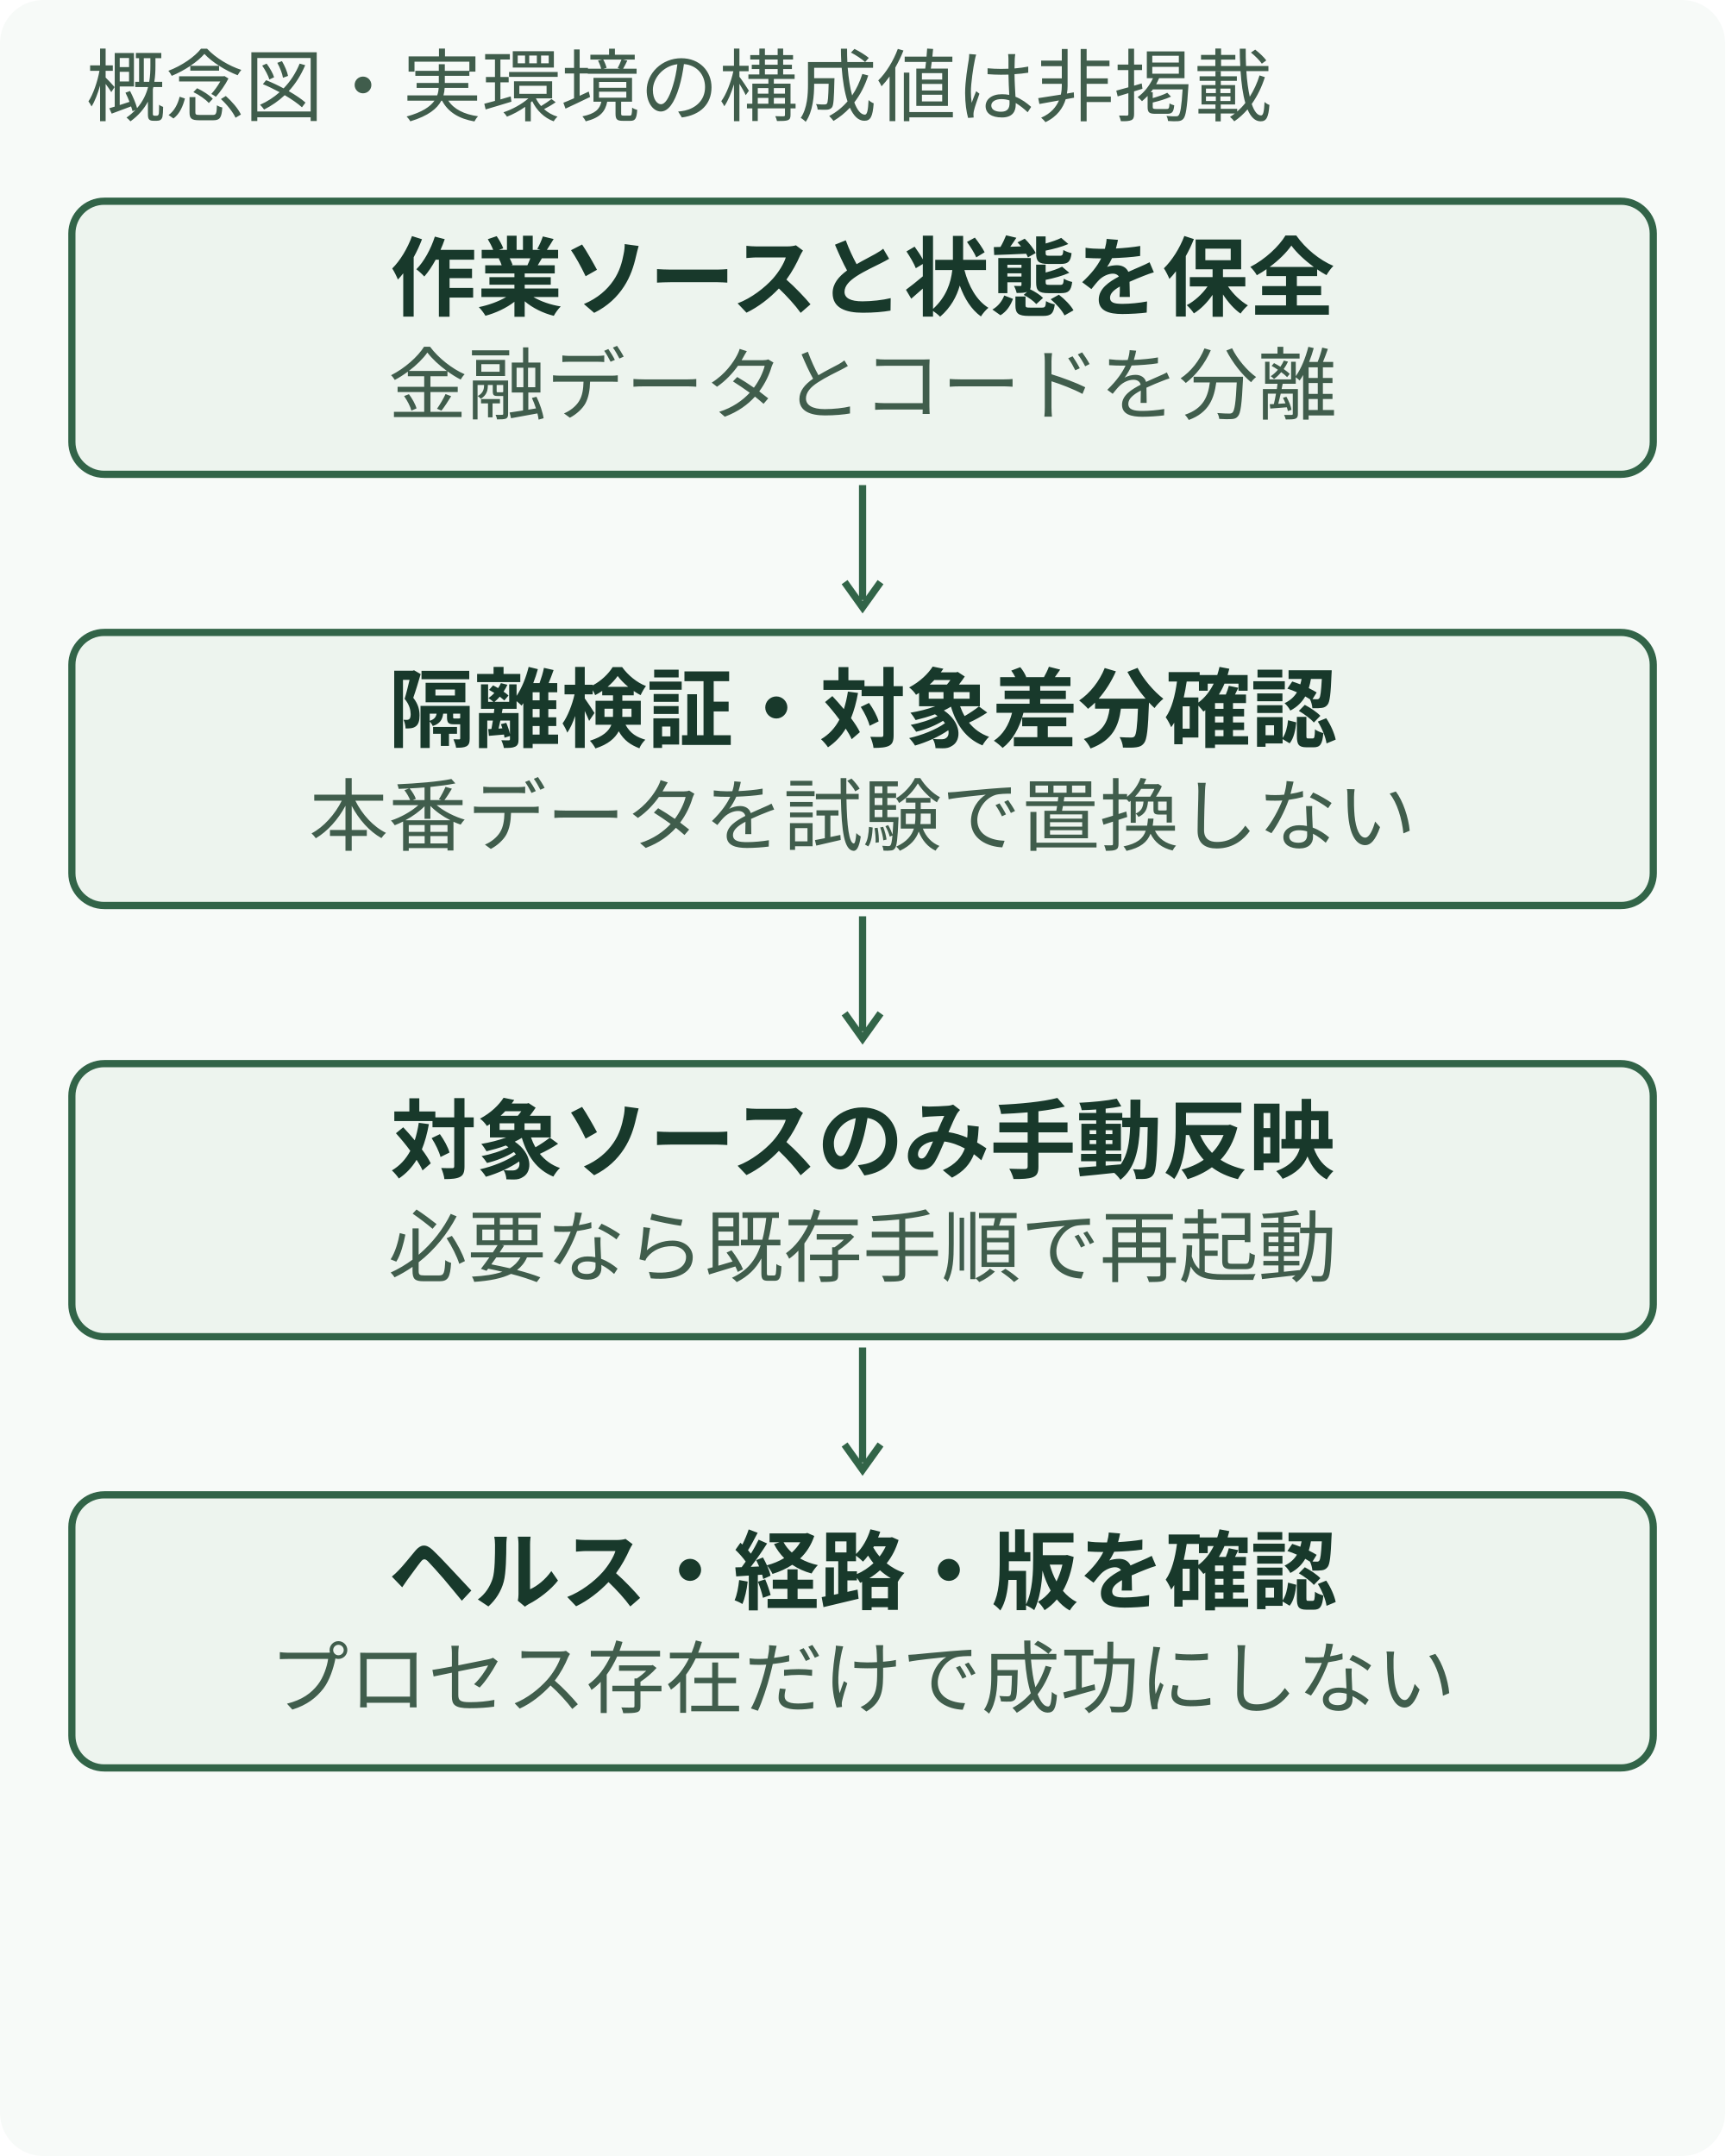
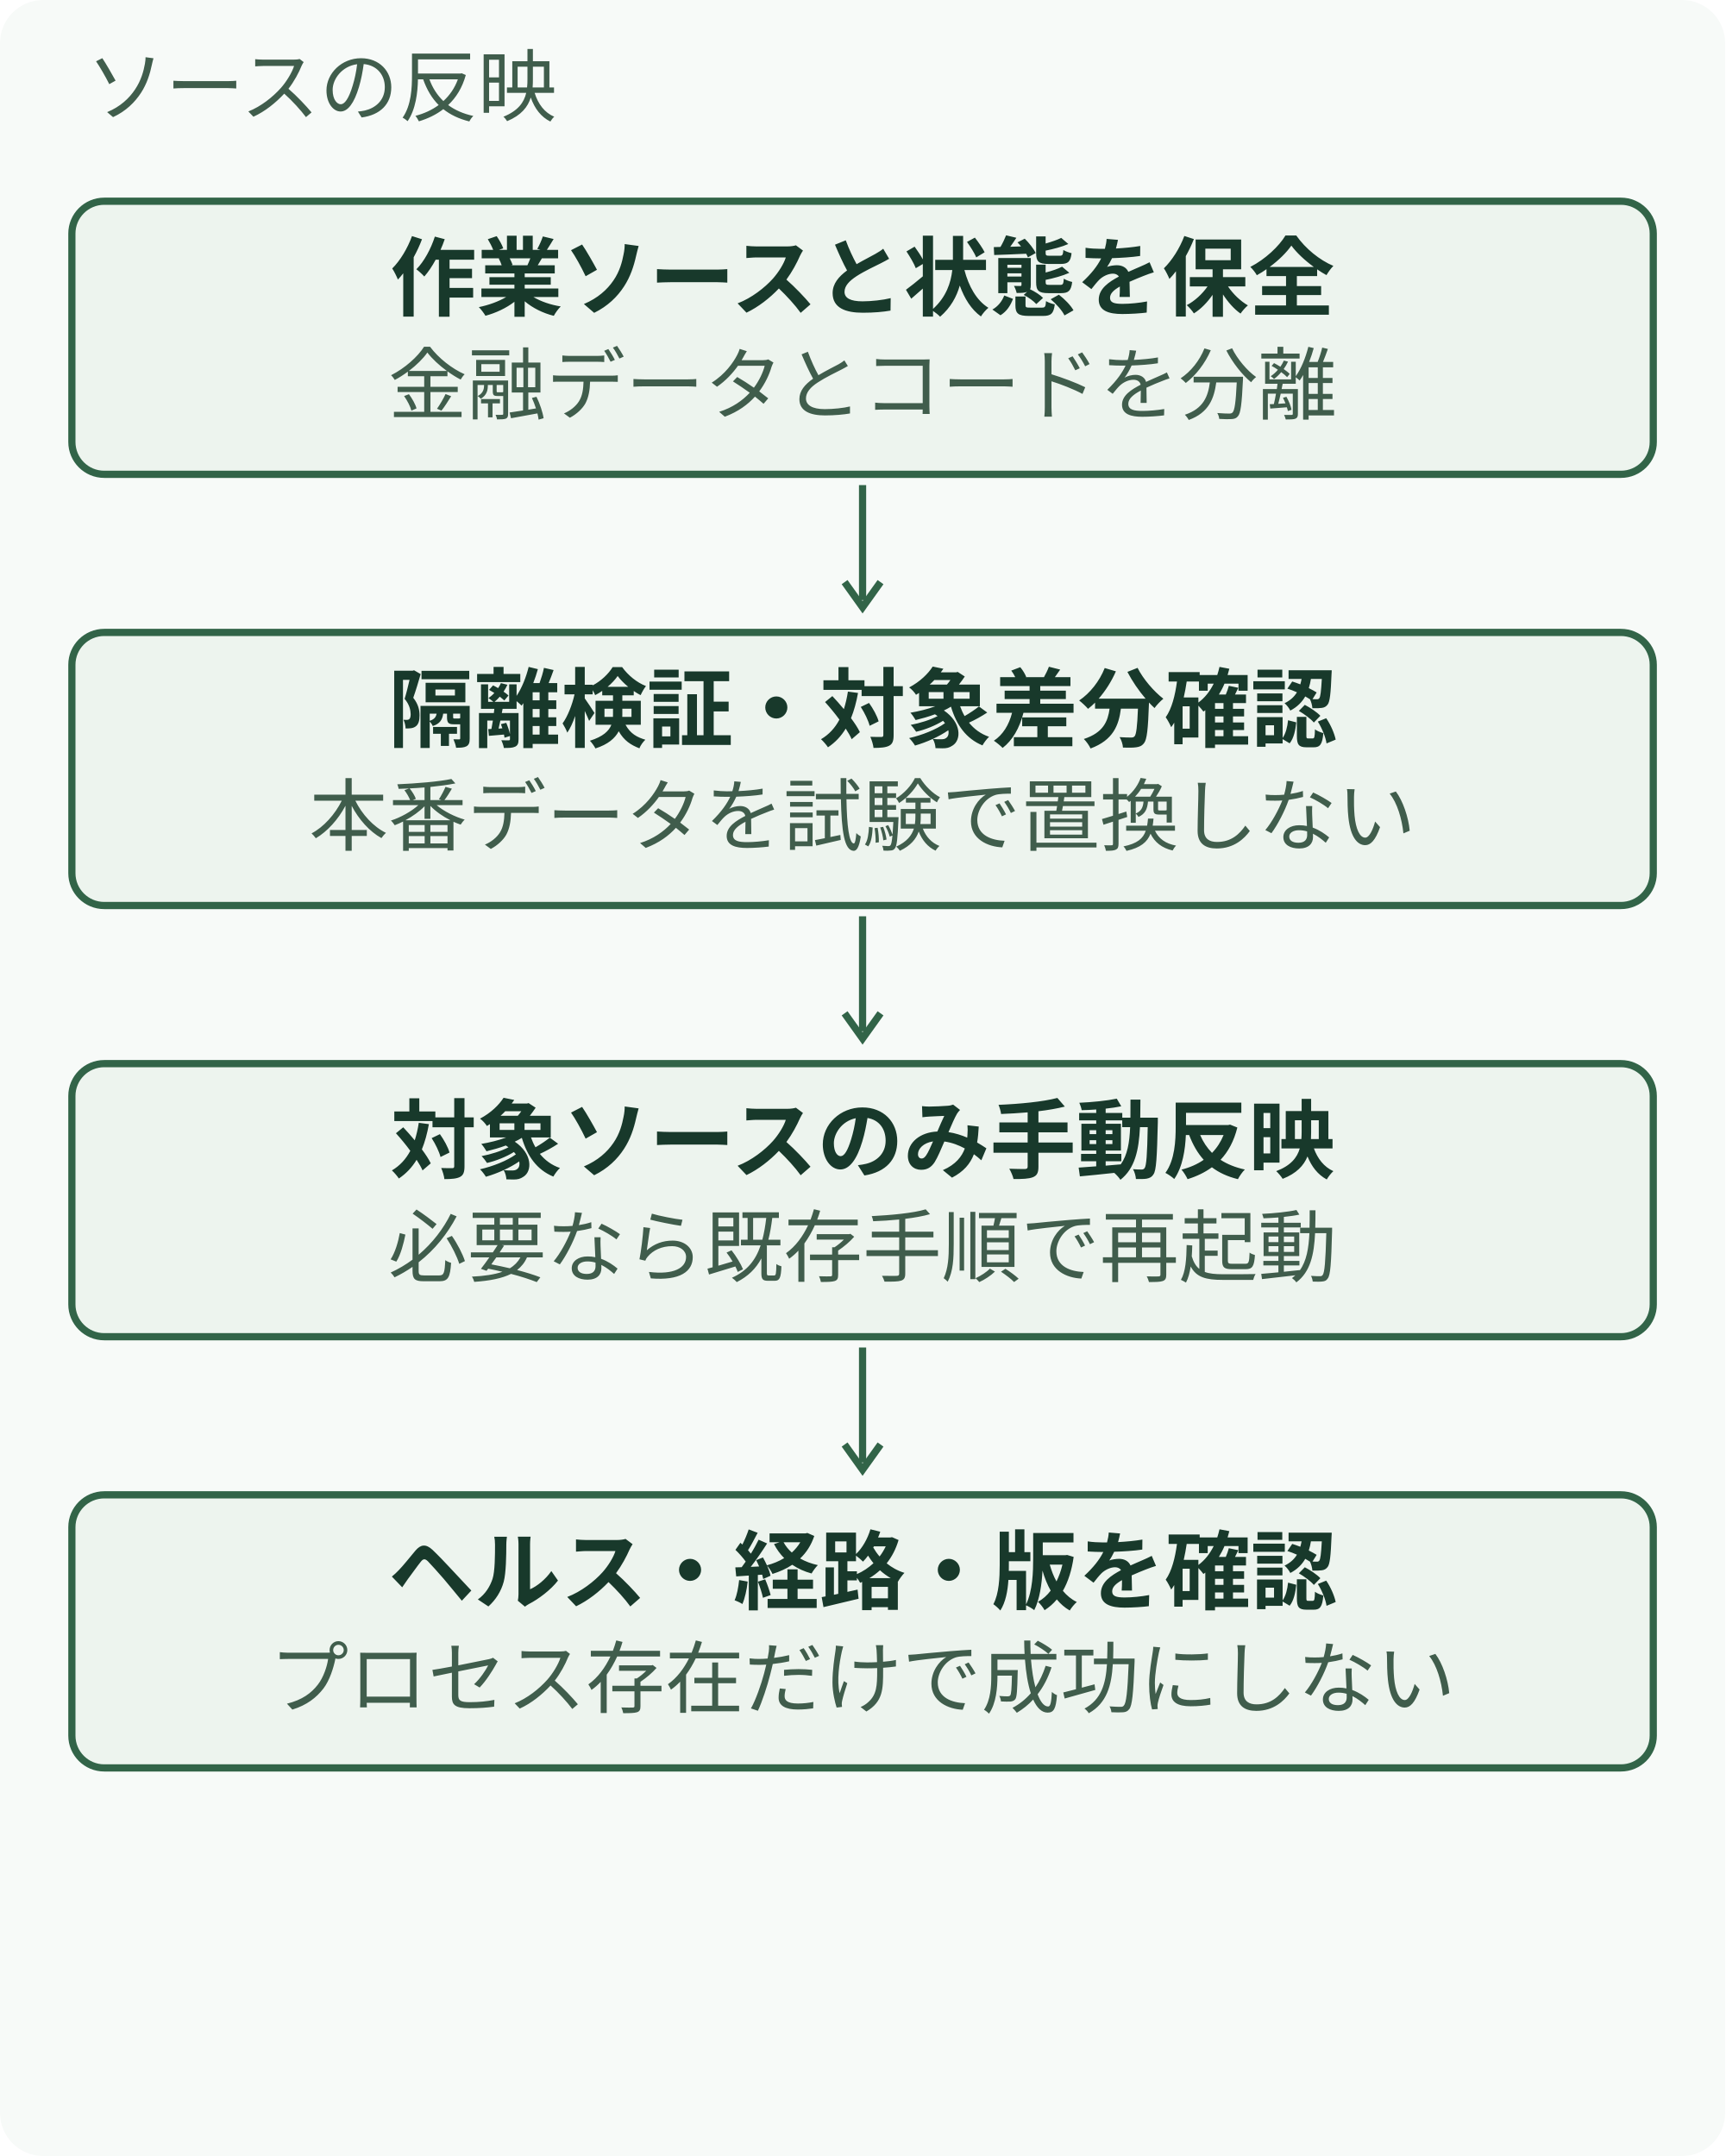
<svg xmlns="http://www.w3.org/2000/svg" width="480" height="600" viewBox="0 0 480 600" role="img" aria-labelledby="title desc">
  <rect width="480" height="600" rx="12" fill="#f7faf8" />
-   <text x="24" y="32" fill="#405d4c" font-family="sans-serif" font-size="22">概念図・実環境の構成値は非掲載</text>
+   <text x="24" y="32" fill="#405d4c" font-family="sans-serif" font-size="22">ソースの反映</text>
  <rect x="20" y="56" width="440" height="76" rx="9" fill="#edf4ee" stroke="#326448" stroke-width="2" />
  <text x="240" y="86" text-anchor="middle" fill="#18392b" font-family="sans-serif" font-size="24" font-weight="600">作業ソースと状態を保全</text>
  <text x="240" y="115" text-anchor="middle" fill="#405d4c" font-family="sans-serif" font-size="22">金融データとコードを分離</text>
  <path d="M240 135 V167" fill="none" stroke="#326448" stroke-width="2" />
  <path d="M235 162 L240 169 L245 162" fill="none" stroke="#326448" stroke-width="2" />
  <rect x="20" y="176" width="440" height="76" rx="9" fill="#edf4ee" stroke="#326448" stroke-width="2" />
  <text x="240" y="206" text-anchor="middle" fill="#18392b" font-family="sans-serif" font-size="24" font-weight="600">隔離検証・対象差分確認</text>
  <text x="240" y="235" text-anchor="middle" fill="#405d4c" font-family="sans-serif" font-size="22">本番データを試験で置換しない</text>
  <path d="M240 255 V287" fill="none" stroke="#326448" stroke-width="2" />
  <path d="M235 282 L240 289 L245 282" fill="none" stroke="#326448" stroke-width="2" />
  <rect x="20" y="296" width="440" height="76" rx="9" fill="#edf4ee" stroke="#326448" stroke-width="2" />
  <text x="240" y="326" text-anchor="middle" fill="#18392b" font-family="sans-serif" font-size="24" font-weight="600">対象ソースのみ手動反映</text>
  <text x="240" y="355" text-anchor="middle" fill="#405d4c" font-family="sans-serif" font-size="22">必要なら既存手順で再起動</text>
  <path d="M240 375 V407" fill="none" stroke="#326448" stroke-width="2" />
  <path d="M235 402 L240 409 L245 402" fill="none" stroke="#326448" stroke-width="2" />
  <rect x="20" y="416" width="440" height="76" rx="9" fill="#edf4ee" stroke="#326448" stroke-width="2" />
  <text x="240" y="446" text-anchor="middle" fill="#18392b" font-family="sans-serif" font-size="24" font-weight="600">ヘルス・経路・版を確認</text>
  <text x="240" y="475" text-anchor="middle" fill="#405d4c" font-family="sans-serif" font-size="22">プロセス存在だけで成功にしない</text>
</svg>
